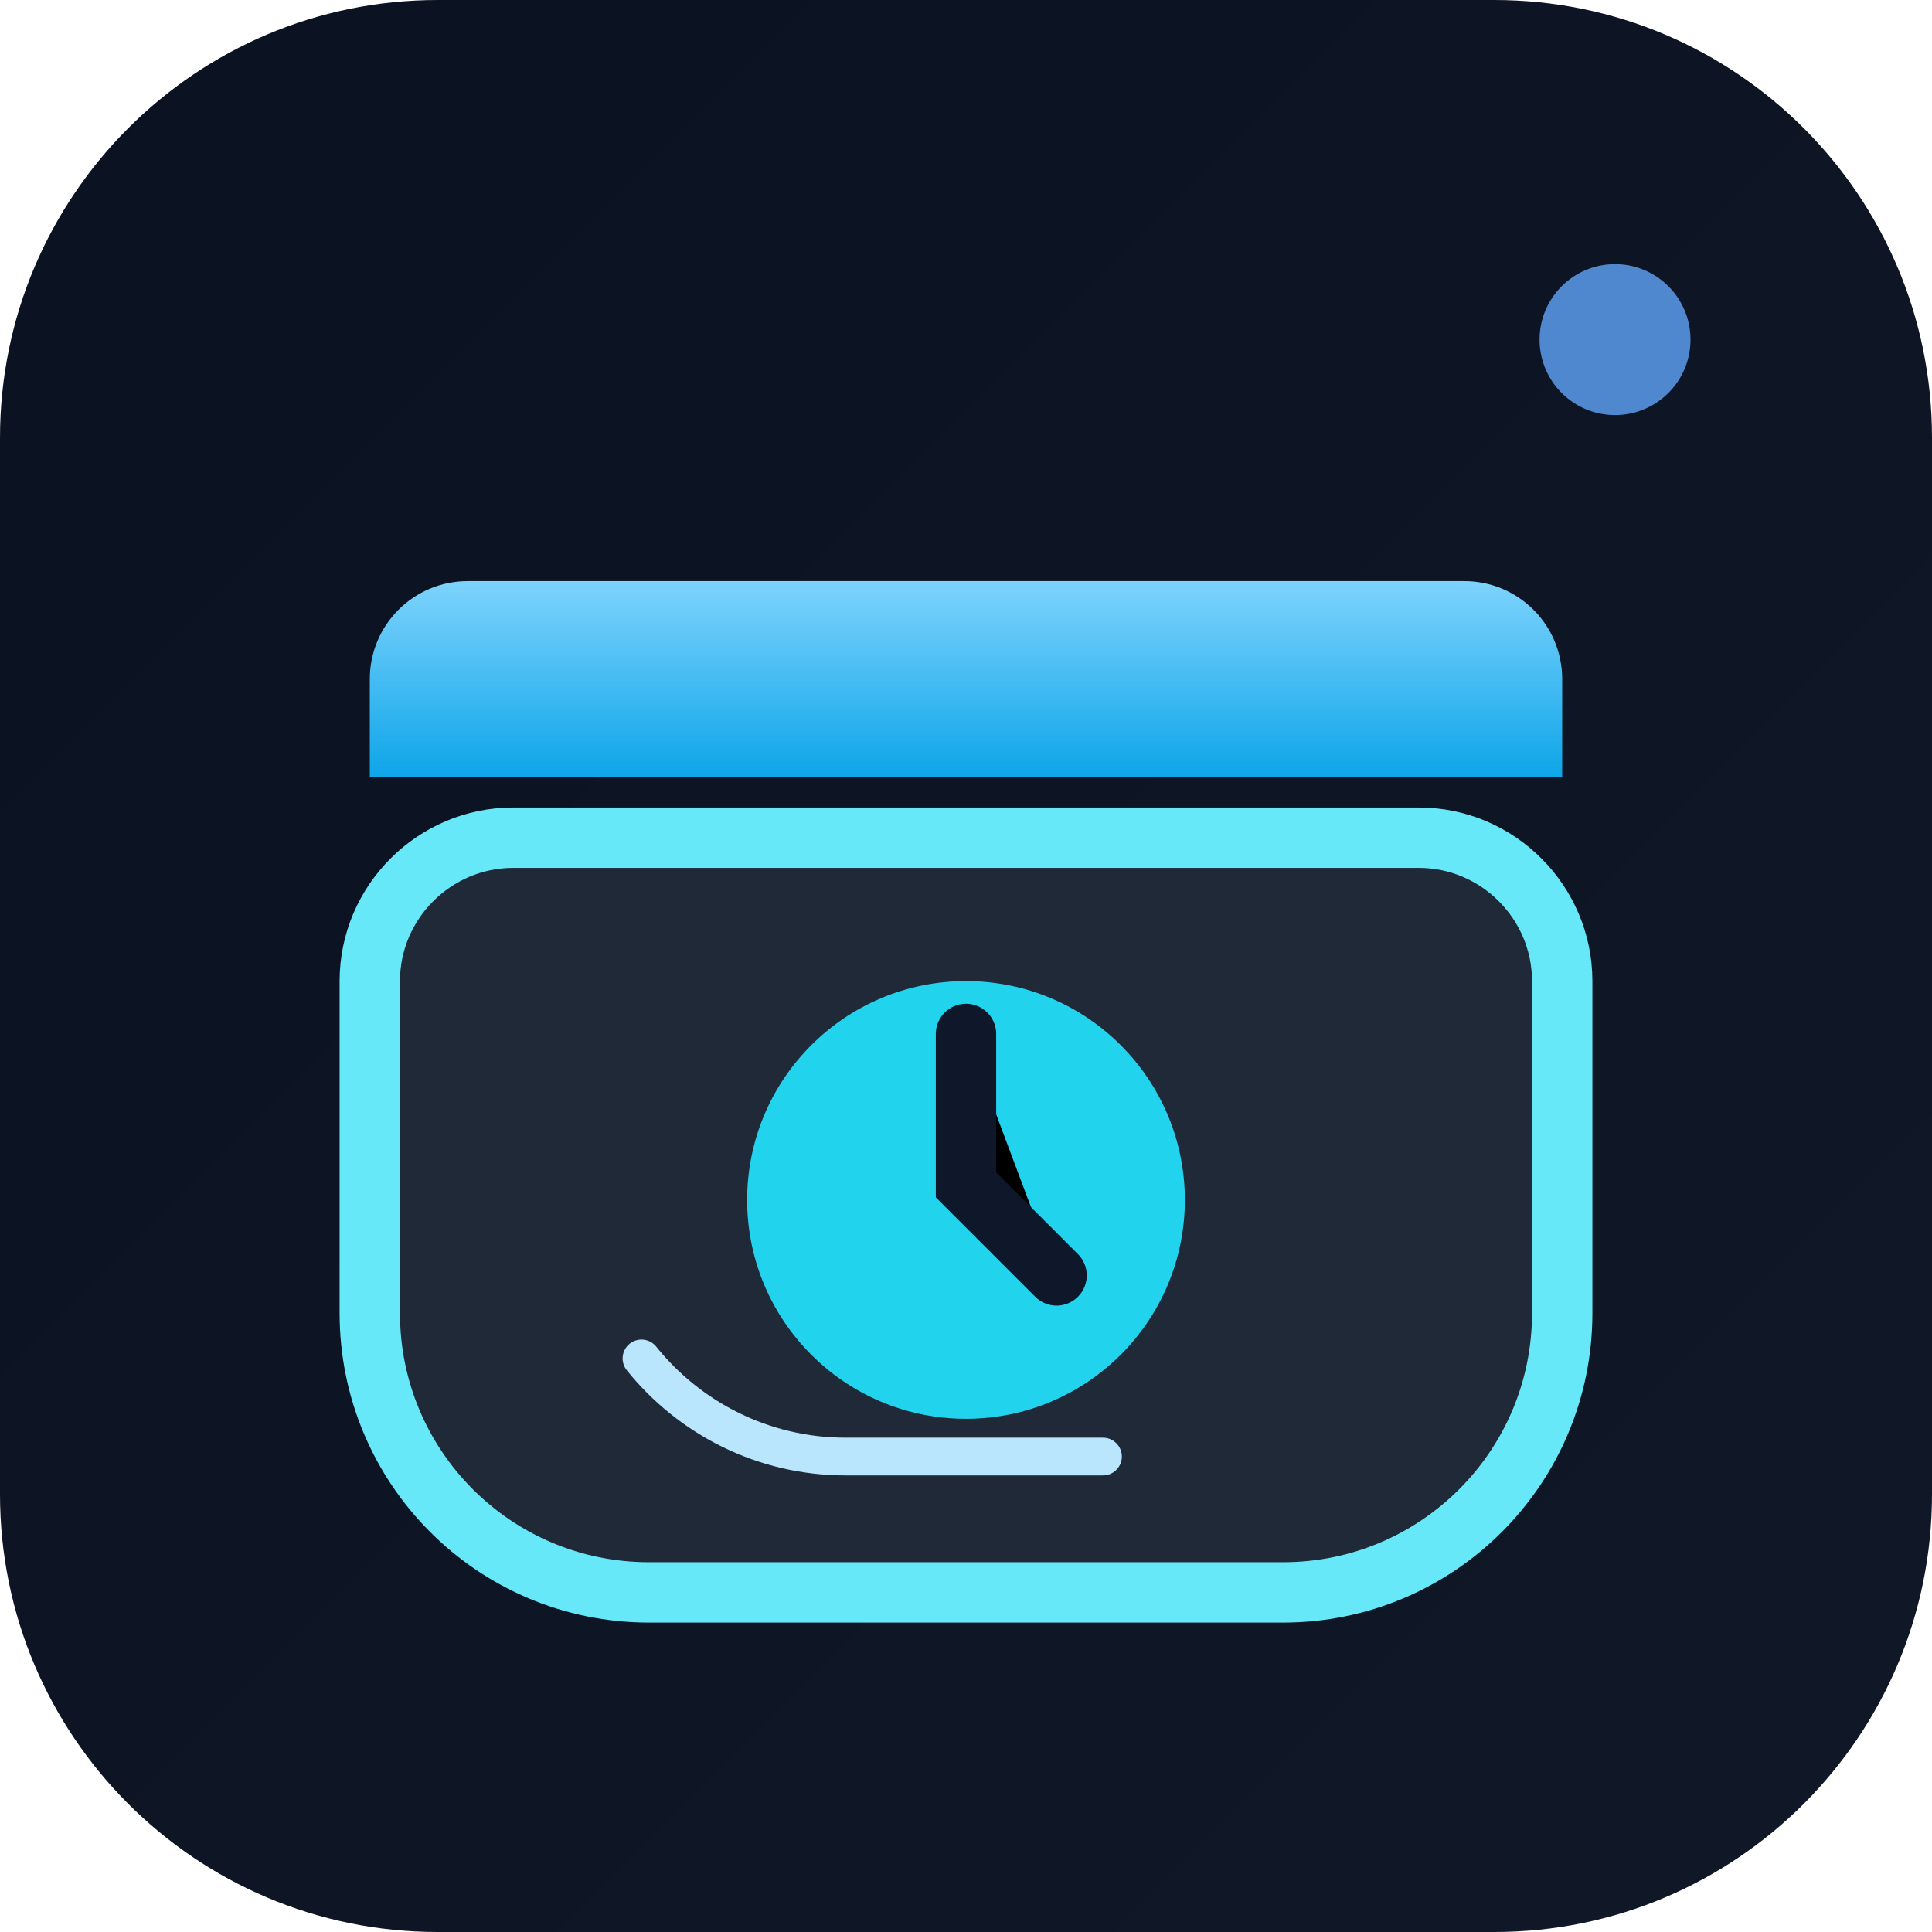
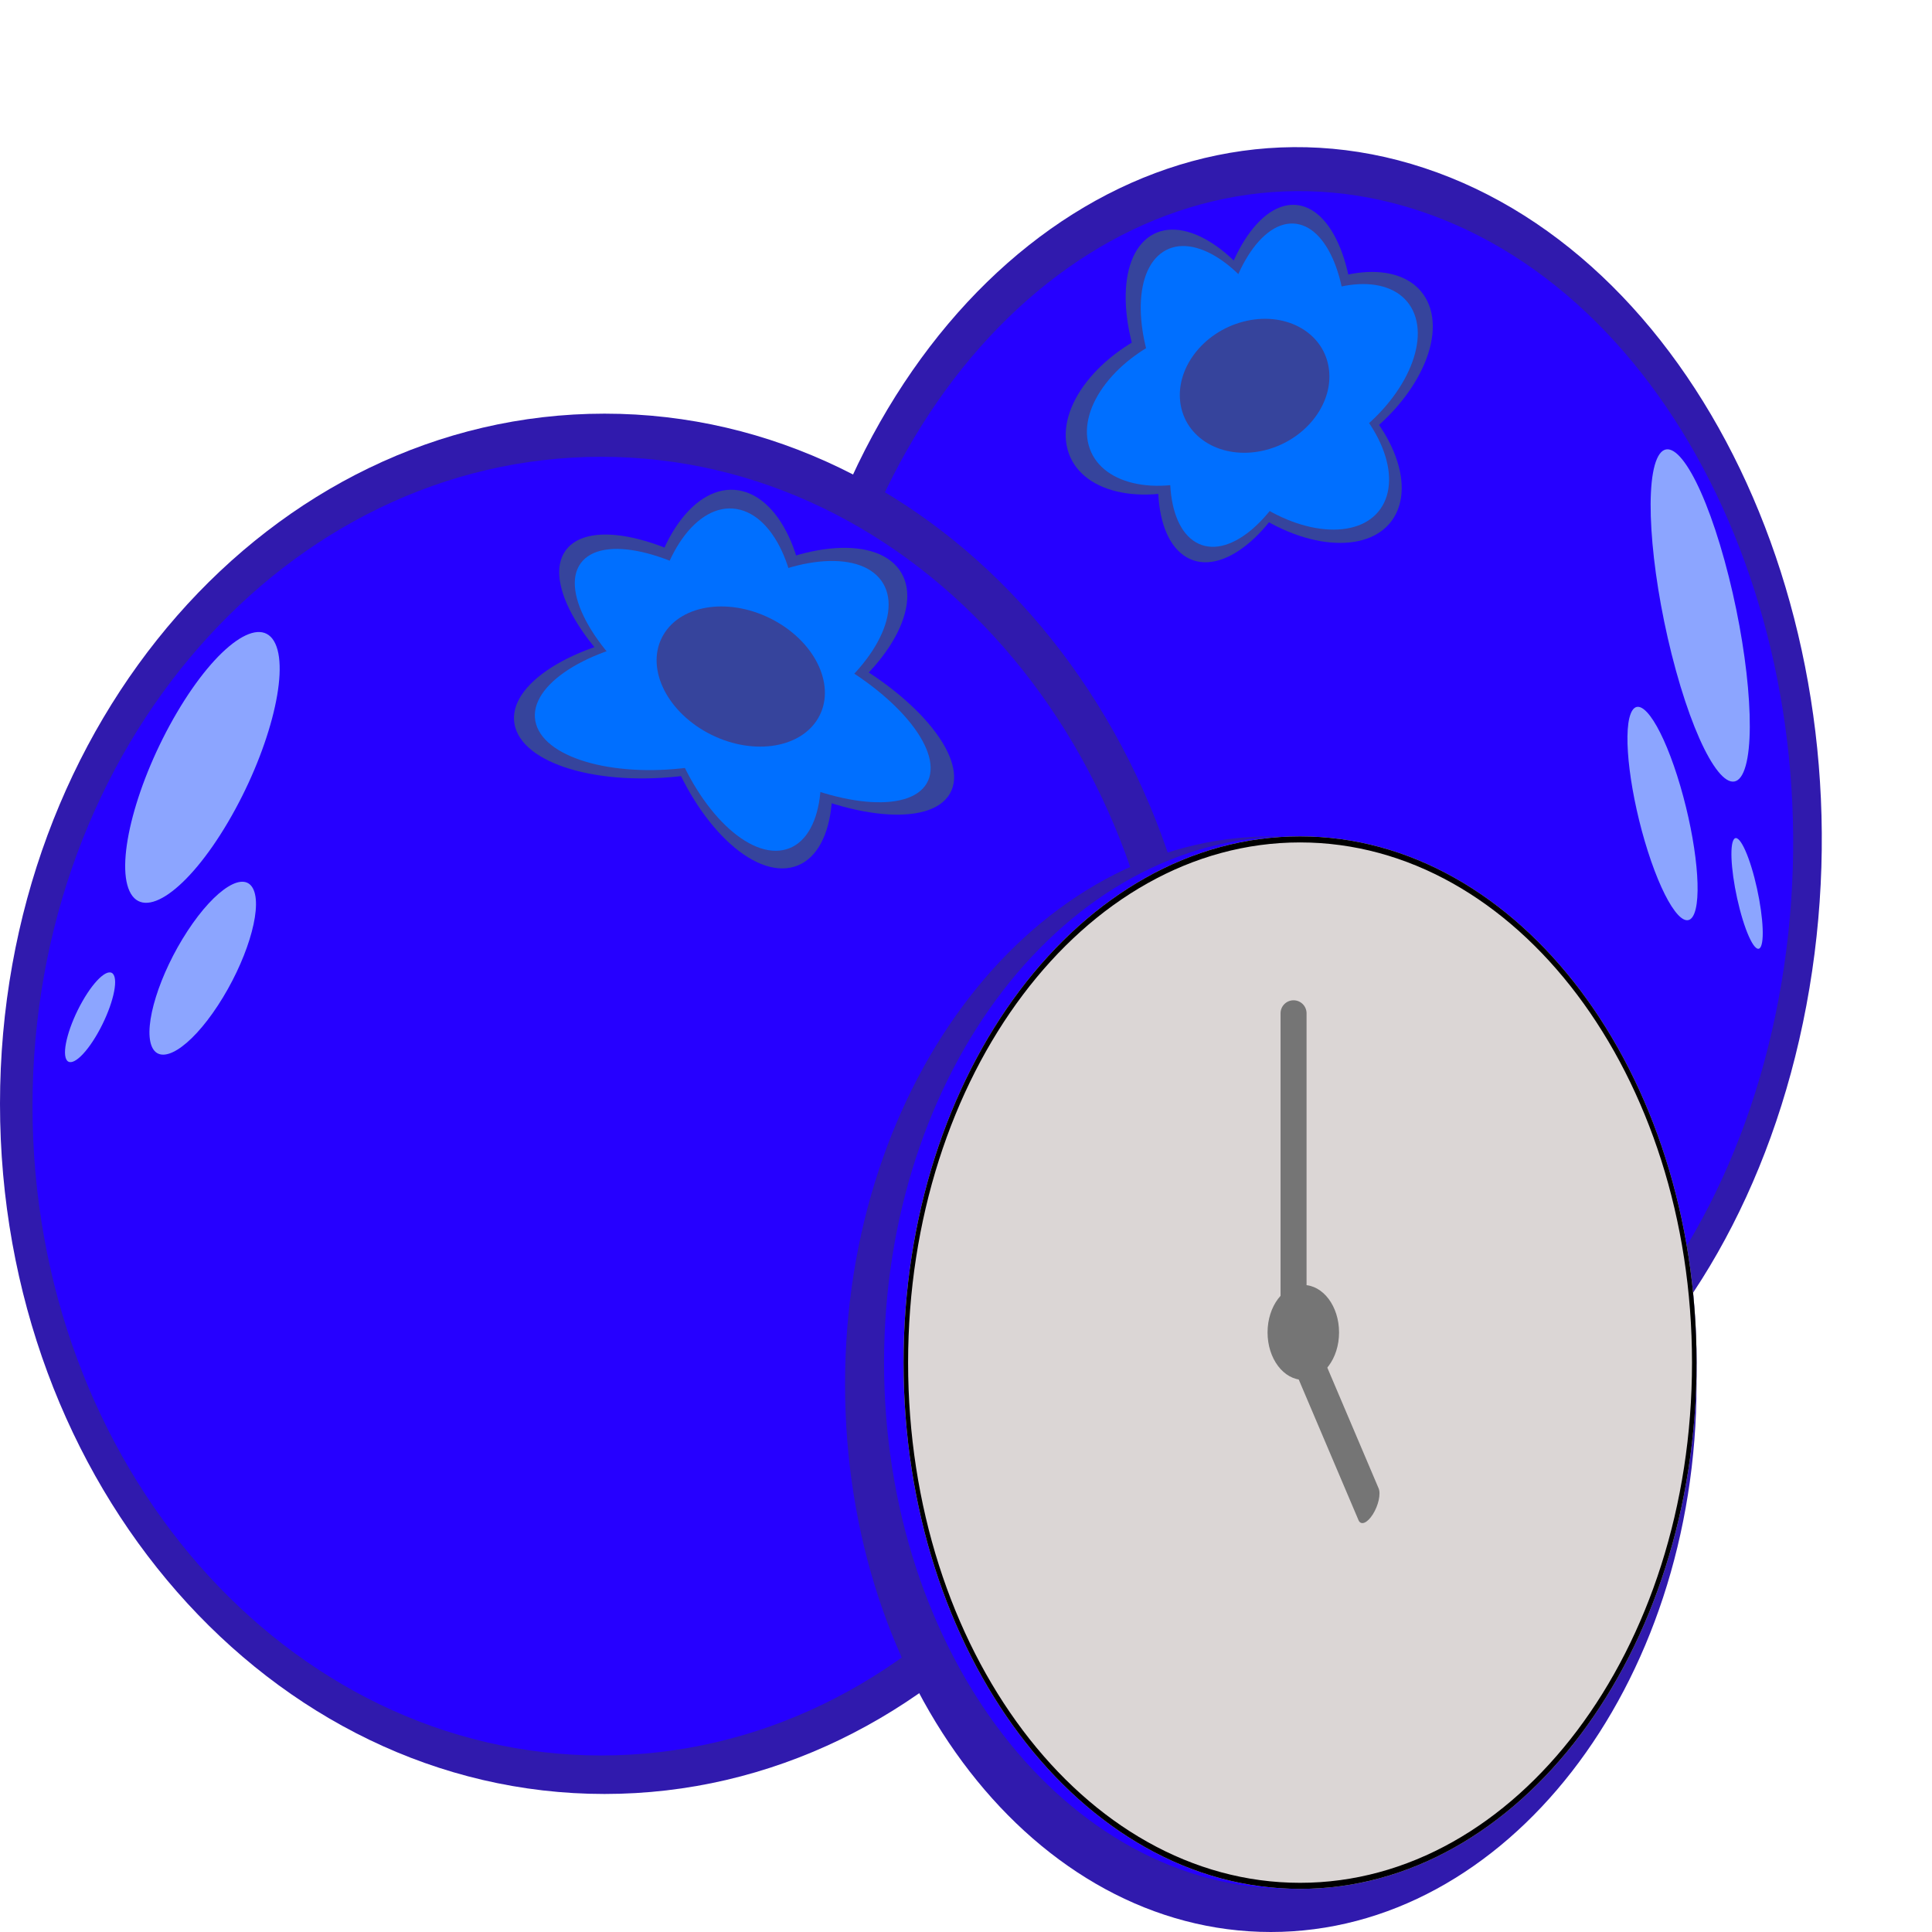
- <svg xmlns="http://www.w3.org/2000/svg" viewBox="0 0 512 512">
-   <defs>
-     <linearGradient id="bg" x1="0" y1="0" x2="1" y2="1">
-       <stop offset="0" stop-color="#0a1222" />
-       <stop offset="1" stop-color="#111827" />
-     </linearGradient>
-     <linearGradient id="frost" x1="0" y1="0" x2="0" y2="1">
-       <stop offset="0" stop-color="#7dd3fc" />
-       <stop offset="1" stop-color="#0ea5e9" />
-     </linearGradient>
-   </defs>
-   <rect width="512" height="512" rx="116" fill="url(#bg)" />
-   <circle cx="428" cy="90" r="20" fill="#60a5fa" opacity="0.8" />
-   <path d="M124 154h264c14.4 0 26 11.6 26 26v26H98V180c0-14.4 11.6-26 26-26z" fill="url(#frost)" />
-   <path d="M136 222h240c20.9 0 38 17.1 38 38v88c0 40.9-33.1 74-74 74H172c-40.9 0-74-33.1-74-74v-88c0-20.9 17.1-38 38-38z" fill="#1f2937" stroke="#67e8f9" stroke-width="16" />
-   <circle cx="256" cy="318" r="58" fill="#22d3ee" />
-   <path d="M256 274v40l24 24" stroke="#0f172a" stroke-width="16" stroke-linecap="round" />
-   <path d="M170 360c12.7 15.8 32.2 26 54.1 26h68.2" stroke="#bae6fd" stroke-width="10" fill="none" stroke-linecap="round" />
+ <svg xmlns="http://www.w3.org/2000/svg" width="128" height="128" viewBox="0 0 128 128" fill="none">
+   <g>
+     <g transform="matrix(-0.97 -0.321 -0.182 0.97 127.999 22.262)">
+       <path d="M0 45.725C0 20.472 15.521 0 34.668 0C53.815 0 69.336 20.472 69.336 45.725C69.336 70.978 53.815 91.449 34.668 91.449C15.521 91.449 0 70.978 0 45.725Z" fill="#301AAD" fill-rule="evenodd" transform="scale(1 1)" />
+       <path d="M0 43.02C0 19.261 14.603 0 32.618 0C50.632 0 65.235 19.261 65.235 43.02C65.235 66.78 50.632 86.041 32.618 86.041C14.603 86.041 0 66.78 0 43.02Z" fill="#2600FF" fill-rule="evenodd" transform="matrix(1 0 0 1 1.864 2.858)" />
+       <g transform="matrix(0.993 0.187 -0.079 0.993 30.568 2.858)">
+         <g transform="scale(1 1)">
+           <path d="M-0.694 9.027C-0.311 4.042 2.181 -4.76837e-07 4.872 -4.76837e-07C7.563 -4.76837e-07 9.434 4.042 9.051 9.027C8.667 14.013 6.175 18.055 3.484 18.055C0.793 18.055 -1.078 14.013 -0.694 9.027Z" fill="#36449C" fill-rule="evenodd" transform="matrix(0.559 -0.901 0.763 0.559 0 9.57)" />
+           <path d="M0.761 9.193C0.341 4.116 2.142 0 4.785 9.53674e-07C7.427 1.90735e-06 9.91 4.116 10.33 9.193C10.751 14.27 8.949 18.385 6.306 18.385C3.664 18.385 1.181 14.27 0.761 9.193Z" fill="#36449C" fill-rule="evenodd" transform="matrix(0.731 0.741 -0.628 0.731 18.001 -0)" />
+           <path d="M0 9.57C0 4.285 2.058 0 4.596 0C7.134 0 9.192 4.285 9.192 9.57C9.192 14.856 7.134 19.14 4.596 19.14C2.058 19.14 0 14.856 0 9.57Z" fill="#36449C" fill-rule="evenodd" transform="matrix(1 0 0 1 7.277 -0)" />
+           <path d="M-0.525 9.461C-0.235 4.236 2.081 0 4.649 3.8147e-06C7.217 3.8147e-06 9.063 4.236 8.773 9.461C8.483 14.687 6.166 18.923 3.599 18.923C1.031 18.923 -0.815 14.687 -0.525 9.461Z" fill="#36449C" fill-rule="evenodd" transform="matrix(-0.934 0.389 -0.33 -0.934 21.065 22.469)" />
+           <path d="M-0.532 8.914C-0.238 3.991 2.209 1.90735e-06 4.935 0C7.66 1.90735e-06 9.631 3.991 9.337 8.914C9.044 13.837 6.596 17.827 3.871 17.827C1.146 17.827 -0.826 13.837 -0.532 8.914Z" fill="#36449C" fill-rule="evenodd" transform="matrix(-0.391 1 -0.847 -0.391 27.194 13.315)" />
+           <path d="M0.494 8.897C0.221 3.983 2.213 0 4.944 0C7.674 1.90735e-06 10.109 3.983 10.382 8.897C10.654 13.81 8.662 17.794 5.932 17.794C3.201 17.794 0.767 13.81 0.494 8.897Z" fill="#36449C" fill-rule="evenodd" transform="matrix(0.358 1.014 -0.859 0.358 16.469 7.074)" />
+         </g>
+         <g transform="matrix(1 0 0 1 1.149 1.248)">
+           <path d="M-0.649 8.144C-0.291 3.646 1.971 -4.76837e-07 4.402 -4.76837e-07C6.833 -9.53674e-07 8.513 3.646 8.154 8.144C7.795 12.642 5.534 16.288 3.103 16.288C0.672 16.288 -1.008 12.642 -0.649 8.144Z" fill="#006FFF" fill-rule="evenodd" transform="matrix(0.559 -0.903 0.761 0.559 0 8.653)" />
+           <path d="M0.712 8.299C0.319 3.715 1.934 0 4.32 0C6.706 -9.53674e-07 8.958 3.715 9.352 8.299C9.745 12.882 8.13 16.598 5.744 16.598C3.358 16.598 1.105 12.882 0.712 8.299Z" fill="#006FFF" fill-rule="evenodd" transform="matrix(0.731 0.743 -0.626 0.731 16.227 0)" />
+           <path d="M0 8.653C0 3.874 1.855 0 4.143 0C6.431 0 8.286 3.874 8.286 8.653C8.286 13.432 6.431 17.306 4.143 17.306C1.855 17.306 0 13.432 0 8.653Z" fill="#006FFF" fill-rule="evenodd" transform="translate(6.56 0)" />
+           <path d="M-0.492 8.551C-0.22 3.828 1.877 1.90735e-06 4.193 1.90735e-06C6.508 0 8.165 3.828 7.893 8.551C7.621 13.273 5.524 17.101 3.208 17.101C0.893 17.101 -0.764 13.273 -0.492 8.551Z" fill="#006FFF" fill-rule="evenodd" transform="matrix(-0.934 0.391 -0.329 -0.934 18.989 20.316)" />
+           <path d="M-0.497 8.038C-0.223 3.599 1.997 0 4.46 0C6.923 0 8.697 3.599 8.422 8.038C8.148 12.477 5.928 16.076 3.465 16.076C1.002 16.076 -0.772 12.477 -0.497 8.038Z" fill="#006FFF" fill-rule="evenodd" transform="matrix(-0.391 1.003 -0.845 -0.391 24.513 12.039)" />
+           <path d="M0.462 8.022C0.207 3.592 2.001 1.90735e-06 4.469 1.90735e-06C6.937 1.90735e-06 9.144 3.592 9.399 8.022C9.654 12.453 7.86 16.045 5.392 16.045C2.924 16.045 0.717 12.453 0.462 8.022Z" fill="#006FFF" fill-rule="evenodd" transform="matrix(0.358 1.017 -0.857 0.358 14.846 6.396)" />
+         </g>
+         <path d="M0.24 4.319C0.107 1.934 2.255 -4.76837e-07 5.036 -9.53674e-07C7.818 0 10.18 1.934 10.312 4.319C10.445 6.705 8.297 8.639 5.516 8.639C2.734 8.639 0.372 6.705 0.24 4.319Z" fill="#36449C" fill-rule="evenodd" transform="matrix(0.934 0.389 -0.33 0.934 9.958 6.241)" />
+       </g>
+       <path d="M-1.531 3.583C-0.686 1.604 3.395 0 7.582 0C11.77 0 14.479 1.604 13.633 3.583C12.788 5.561 8.707 7.165 4.52 7.165C0.332 7.165 -2.377 5.561 -1.531 3.583Z" fill="#8CA5FF" fill-rule="evenodd" transform="matrix(0.616 -1.208 0.514 0.616 5.964 28.006)" />
+       <path d="M-1.031 2.363C-0.462 1.058 2.22 3.8147e-06 4.959 3.8147e-06C7.697 0 9.456 1.058 8.886 2.363C8.317 3.668 5.635 4.726 2.897 4.726C0.158 4.726 -1.6 3.668 -1.031 2.363Z" fill="#8CA5FF" fill-rule="evenodd" transform="matrix(0.656 -1.157 0.492 0.656 7.828 39.437)" />
+       <path d="M-0.443 1.047C-0.199 0.469 1.139 0 2.543 0C3.948 3.8147e-06 4.888 0.469 4.643 1.047C4.398 1.626 3.061 2.095 1.656 2.095C0.252 2.095 -0.688 1.626 -0.443 1.047Z" fill="#8CA5FF" fill-rule="evenodd" transform="matrix(0.602 -1.225 0.521 0.602 3.355 41.724)" />
+     </g>
+     <g transform="matrix(1 0 0 1 0 27.406)">
+       <path d="M0 45.725C0 20.472 17.931 0 40.051 0C62.171 0 80.102 20.472 80.102 45.725C80.102 70.978 62.171 91.449 40.051 91.449C17.931 91.449 0 70.978 0 45.725Z" fill="#301AAD" fill-rule="evenodd" transform="scale(1 1)" />
+       <path d="M0 43.02C0 19.261 16.871 0 37.682 0C58.494 0 75.365 19.261 75.365 43.02C75.365 66.78 58.494 86.041 37.682 86.041C16.871 86.041 0 66.78 0 43.02Z" fill="#2600FF" fill-rule="evenodd" transform="matrix(1 0 0 1 2.153 2.858)" />
+       <g transform="matrix(0.993 0.162 -0.092 0.993 35.314 2.858)">
+         <g transform="matrix(1 0 0 1 -0 0)">
+           <path d="M0.569 9.975C0.255 4.466 2.281 0 5.094 0C7.908 -4.76837e-07 10.443 4.466 10.758 9.975C11.072 15.484 9.046 19.95 6.232 19.95C3.419 19.95 0.883 15.484 0.569 9.975Z" fill="#36449C" fill-rule="evenodd" transform="matrix(0.559 -0.78 0.882 0.559 0 9.57)" />
+           <path d="M-0.604 9.839C-0.27 4.405 2.312 -9.53674e-07 5.165 0C8.017 0 10.059 4.405 9.726 9.839C9.393 15.272 6.81 19.677 3.957 19.677C1.105 19.677 -0.937 15.272 -0.604 9.839Z" fill="#36449C" fill-rule="evenodd" transform="matrix(0.731 0.641 -0.725 0.731 20.797 -0)" />
+           <path d="M0 9.57C0 4.285 2.377 0 5.31 0C8.242 0 10.62 4.285 10.62 9.57C10.62 14.856 8.242 19.14 5.31 19.14C2.377 19.14 0 14.856 0 9.57Z" fill="#36449C" fill-rule="evenodd" transform="matrix(1 0 0 1 8.407 0)" />
+           <path d="M0.397 9.642C0.178 4.317 2.36 0 5.27 0C8.181 -1.90735e-06 10.718 4.317 10.937 9.642C11.156 14.967 8.975 19.284 6.064 19.284C3.153 19.284 0.616 14.967 0.397 9.642Z" fill="#36449C" fill-rule="evenodd" transform="matrix(-0.934 0.337 -0.381 -0.934 24.336 22.469)" />
+           <path d="M0.446 10.077C0.2 4.512 2.258 -3.8147e-06 5.043 0C7.828 0 10.285 4.512 10.531 10.077C10.778 15.642 8.72 20.154 5.935 20.154C3.15 20.154 0.692 15.642 0.446 10.077Z" fill="#36449C" fill-rule="evenodd" transform="matrix(-0.391 0.866 -0.979 -0.391 31.416 13.315)" />
+           <path d="M-0.415 10.093C-0.186 4.519 2.254 9.53674e-07 5.035 -9.53674e-07C7.816 -9.53674e-07 9.884 4.519 9.654 10.093C9.425 15.667 6.985 20.185 4.204 20.185C1.423 20.185 -0.645 15.667 -0.415 10.093Z" fill="#36449C" fill-rule="evenodd" transform="matrix(0.358 0.878 -0.993 0.358 19.027 7.074)" />
+         </g>
+         <g transform="matrix(1 0 0 1 1.327 1.248)">
+           <path d="M0.488 9.001C0.218 4.03 2.06 -4.76837e-07 4.601 0C7.142 0 9.421 4.03 9.691 9.001C9.96 13.972 8.118 18.002 5.577 18.002C3.036 18.002 0.758 13.972 0.488 9.001Z" fill="#006FFF" fill-rule="evenodd" transform="matrix(0.559 -0.782 0.879 0.559 0 8.653)" />
+           <path d="M-0.518 8.884C-0.232 3.977 2.087 9.53674e-07 4.662 9.53674e-07C7.237 9.53674e-07 9.092 3.977 8.806 8.884C8.519 13.79 6.2 17.768 3.625 17.768C1.051 17.768 -0.804 13.79 -0.518 8.884Z" fill="#006FFF" fill-rule="evenodd" transform="matrix(0.731 0.643 -0.723 0.731 18.746 -0)" />
+           <path d="M0 8.653C0 3.874 2.143 0 4.786 0C7.43 0 9.573 3.874 9.573 8.653C9.573 13.432 7.43 17.306 4.786 17.306C2.143 17.306 0 13.432 0 8.653Z" fill="#006FFF" fill-rule="evenodd" transform="matrix(1 0 0 1 7.578 -0)" />
+           <path d="M0.341 8.715C0.153 3.902 2.128 1.90735e-06 4.752 0C7.377 0 9.657 3.902 9.846 8.715C10.034 13.528 8.059 17.43 5.434 17.43C2.81 17.43 0.529 13.528 0.341 8.715Z" fill="#006FFF" fill-rule="evenodd" transform="matrix(-0.934 0.338 -0.38 -0.934 21.937 20.316)" />
+           <path d="M0.382 9.088C0.171 4.069 2.04 1.90735e-06 4.557 -1.90735e-06C7.074 -1.90735e-06 9.285 4.069 9.496 9.088C9.708 14.107 7.838 18.176 5.322 18.176C2.805 18.176 0.593 14.107 0.382 9.088Z" fill="#006FFF" fill-rule="evenodd" transform="matrix(-0.391 0.868 -0.976 -0.391 28.319 12.039)" />
+           <path d="M-0.356 9.102C-0.159 4.075 2.037 9.53674e-07 4.55 0C7.063 0 8.941 4.075 8.745 9.102C8.548 14.128 6.351 18.203 3.838 18.203C1.325 18.203 -0.553 14.128 -0.356 9.102Z" fill="#006FFF" fill-rule="evenodd" transform="matrix(0.358 0.881 -0.99 0.358 17.151 6.396)" />
+         </g>
+         <path d="M-0.181 4.402C-0.081 1.971 2.556 9.53674e-07 5.709 0C8.863 4.76837e-07 11.338 1.971 11.238 4.402C11.137 6.833 8.5 8.804 5.347 8.804C2.194 8.804 -0.281 6.833 -0.181 4.402Z" fill="#36449C" fill-rule="evenodd" transform="matrix(0.934 0.337 -0.381 0.934 11.505 6.241)" />
+       </g>
+       <path d="M-1.114 4.003C-0.499 1.792 3.51 0 7.84 3.8147e-06C12.169 0 15.18 1.792 14.565 4.003C13.95 6.214 9.941 8.006 5.611 8.006C1.282 8.006 -1.73 6.214 -1.114 4.003Z" fill="#8CA5FF" fill-rule="evenodd" transform="matrix(0.616 -1.046 0.594 0.616 6.891 28.006)" />
+       <path d="M-0.746 2.625C-0.334 1.175 2.309 0 5.157 0C8.004 -3.8147e-06 9.979 1.175 9.567 2.625C9.155 4.075 6.513 5.251 3.665 5.251C0.817 5.251 -1.158 4.075 -0.746 2.625Z" fill="#8CA5FF" fill-rule="evenodd" transform="matrix(0.656 -1.002 0.569 0.656 9.044 39.437)" />
+       <path d="M-0.323 1.172C-0.145 0.525 1.175 0 2.625 0C4.074 0 5.104 0.525 4.926 1.172C4.747 1.82 3.428 2.345 1.978 2.345C0.529 2.345 -0.502 1.82 -0.323 1.172Z" fill="#8CA5FF" fill-rule="evenodd" transform="matrix(0.602 -1.06 0.602 0.602 3.876 41.724)" />
+     </g>
+     <path d="M0 36.294C0 16.249 12.629 0 28.208 0C43.787 0 56.416 16.249 56.416 36.294C56.416 56.339 43.787 72.588 28.208 72.588C12.629 72.588 0 56.339 0 36.294Z" fill="#301AAD" fill-rule="evenodd" transform="matrix(1 0 0 1 55.986 55.412)" />
+     <path d="M0 34.865C0 15.61 12.051 0 26.916 0C41.781 0 53.832 15.61 53.832 34.865C53.832 54.12 41.781 69.73 26.916 69.73C12.051 69.73 0 54.12 0 34.865Z" fill="#2600FF" fill-rule="evenodd" transform="matrix(1 0 0 1 58.57 55.412)" />
+     <path d="M0 34.865C0 15.61 11.761 0 26.27 0C40.779 0 52.54 15.61 52.54 34.865C52.54 54.12 40.779 69.73 26.27 69.73C11.761 69.73 0 54.12 0 34.865Z" fill="#DBD6D5" fill-rule="evenodd" transform="translate(59.862 55.412)" />
+     <path d="M52.238 34.865C52.238 34.865 52.54 34.865 52.54 34.865C52.54 54.12 40.779 69.73 26.27 69.73C11.761 69.73 0 54.12 0 34.865C0 15.61 11.761 0 26.27 0C40.779 0 52.54 15.61 52.54 34.865C52.54 34.865 52.238 34.865 52.238 34.865C52.238 15.831 40.612 0.401 26.27 0.401C11.928 0.401 0.302 15.831 0.302 34.865C0.302 53.899 11.928 69.329 26.27 69.329C40.612 69.329 52.238 53.899 52.238 34.865Z" fill="#000000" fill-rule="evenodd" transform="translate(59.862 55.412)" />
+     <path d="M0 3.144C0 1.407 1.06 0 2.369 0C3.677 0 4.737 1.407 4.737 3.144C4.737 4.88 3.677 6.287 2.369 6.287C1.06 6.287 0 4.88 0 3.144Z" fill="#757575" fill-rule="evenodd" transform="translate(83.979 85.133)" />
+     <path d="M0.861 0L0.861 0C1.337 0 1.723 0.386 1.723 0.861L1.723 23.144C1.723 23.62 1.337 24.005 0.861 24.005L0.861 24.005C0.386 24.005 0 23.62 0 23.144L0 0.861C0 0.386 0.386 0 0.861 0L0.861 0Z" fill="#757575" transform="matrix(1 0 0 1 84.84 66.272)" />
+     <path d="M1.036 0L1.036 0C1.608 0 1.981 0.321 1.87 0.716L-1.618 13.064C-1.73 13.46 -2.284 13.78 -2.857 13.78L-2.857 13.78C-3.429 13.78 -3.802 13.46 -3.69 13.064L-0.202 0.716C-0.091 0.321 0.464 0 1.036 0L1.036 0Z" fill="#757575" transform="matrix(0.643 -1.017 0.577 0.643 84.84 88.563)" />
+   </g>
</svg>
